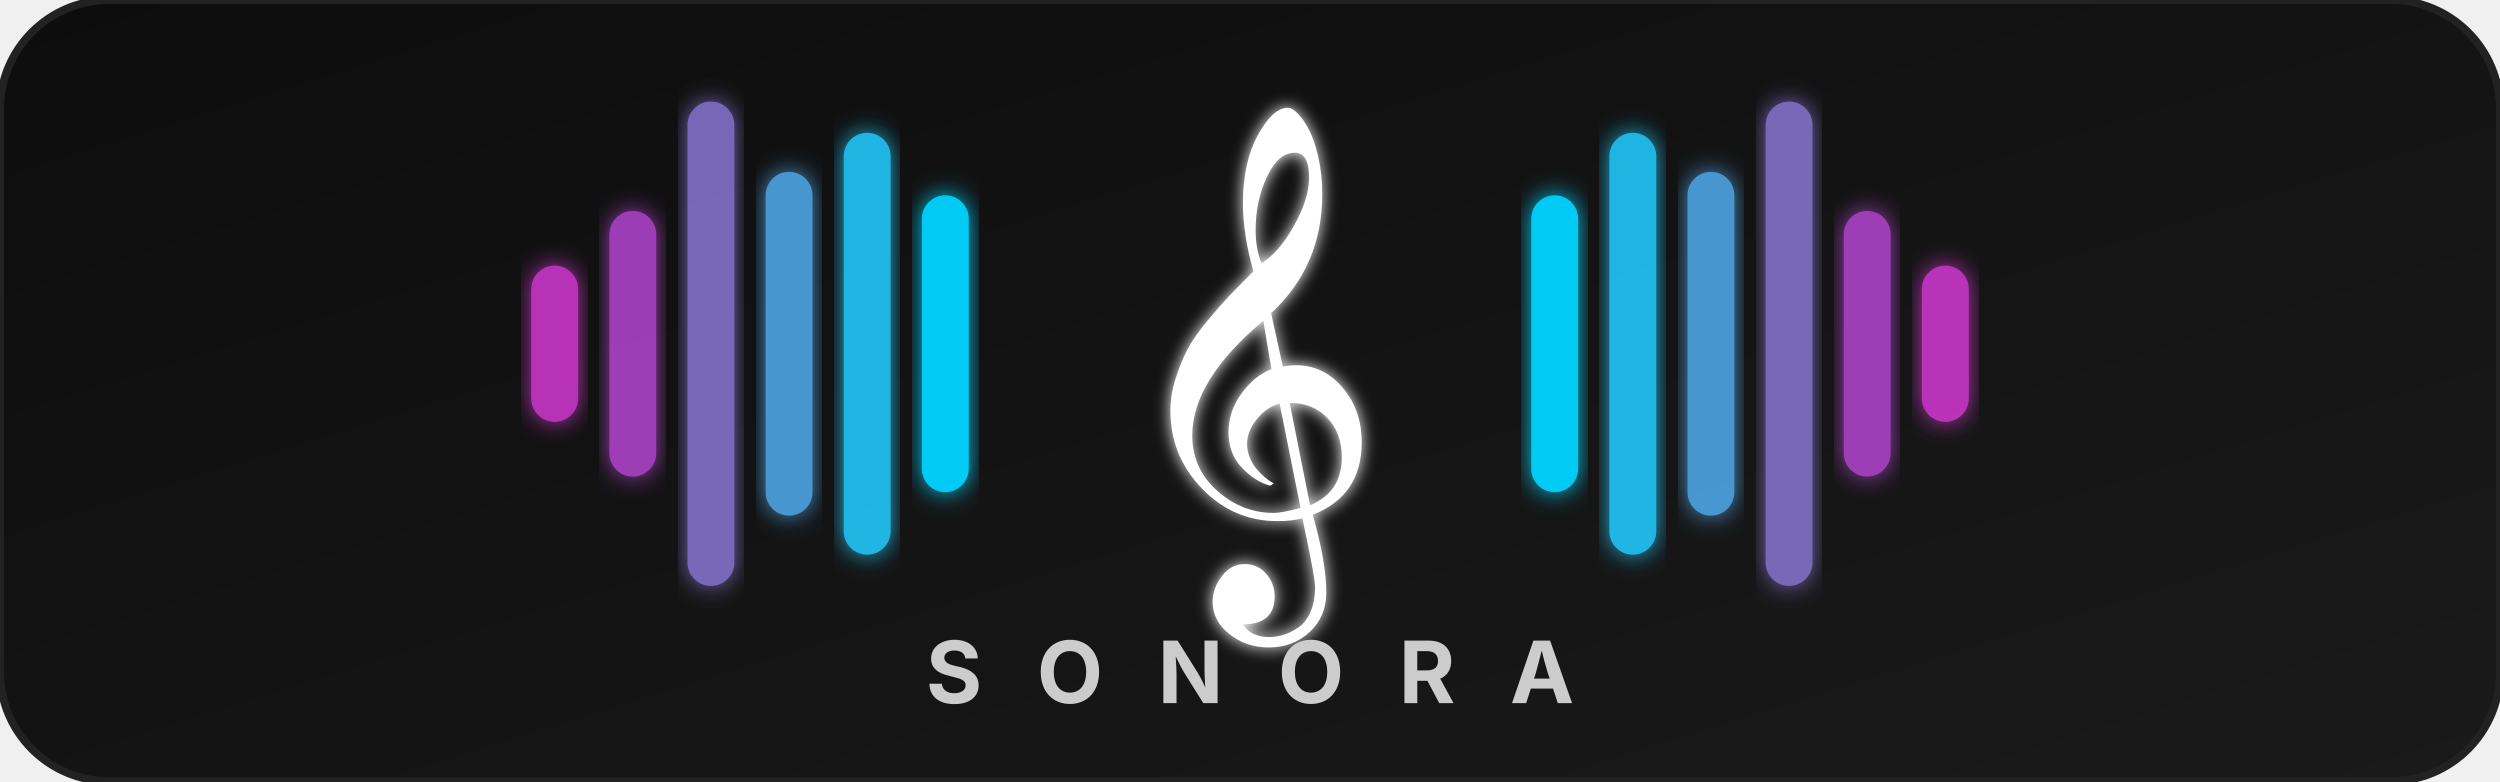
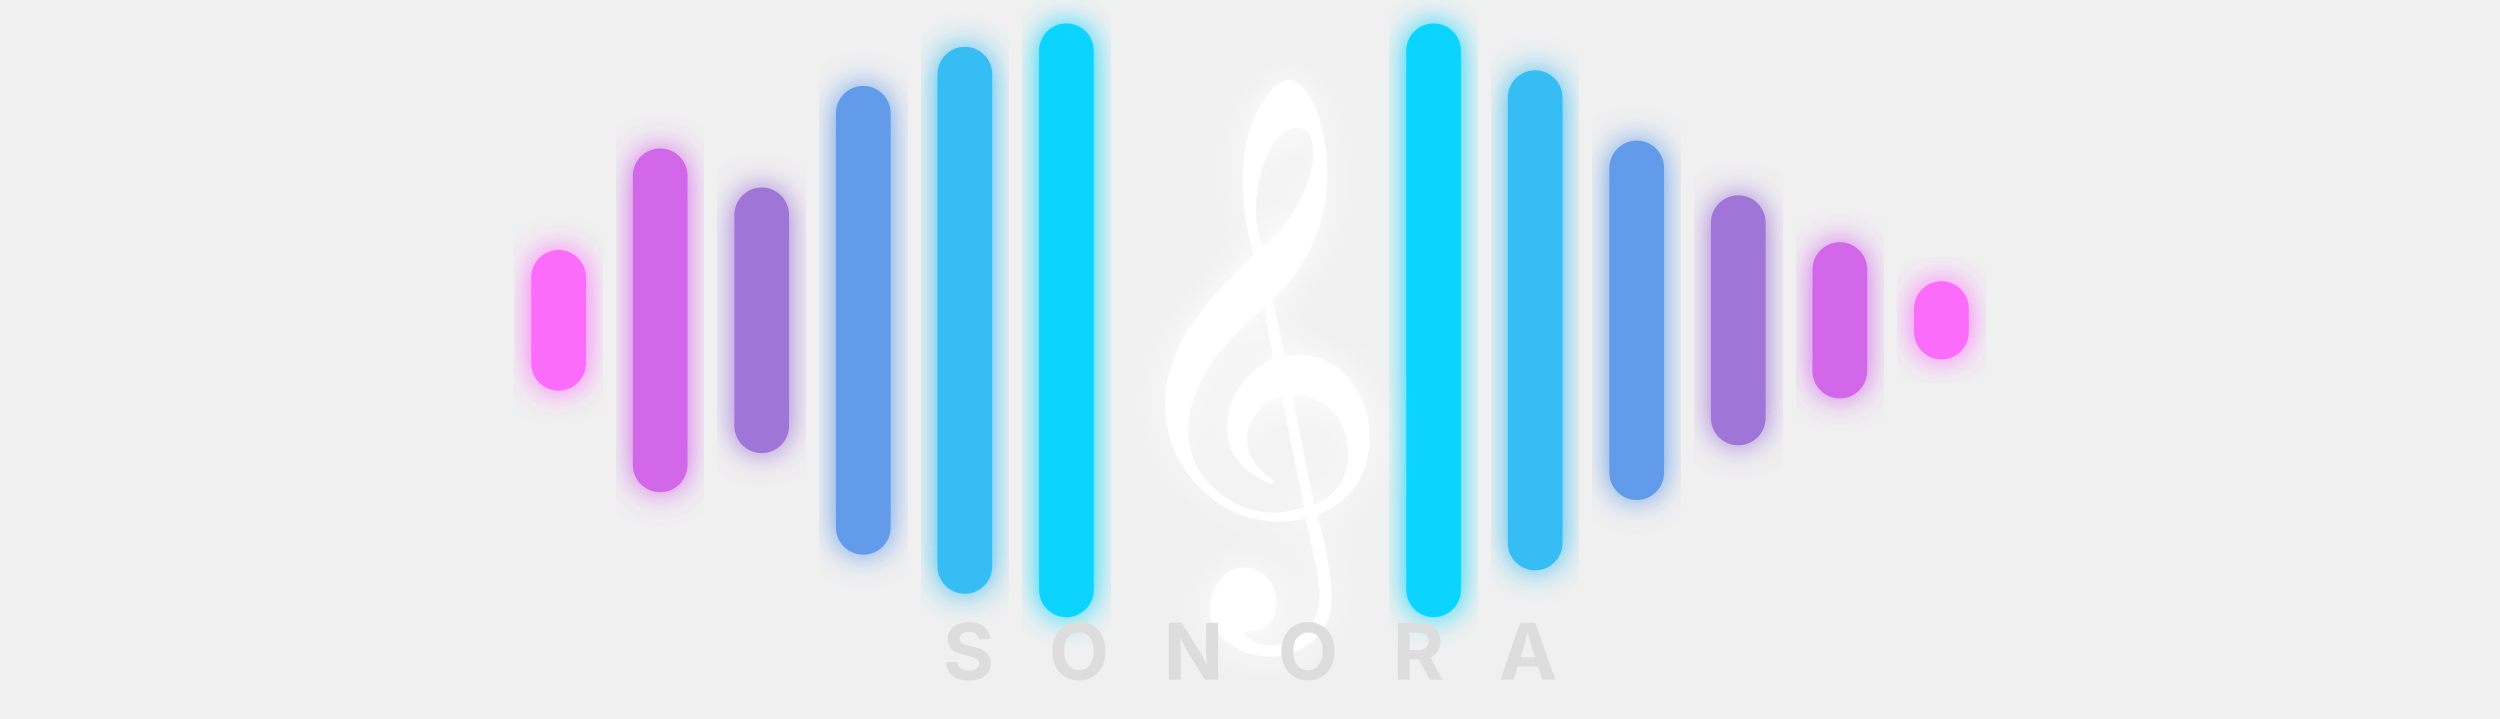
- <svg xmlns="http://www.w3.org/2000/svg" viewBox="0 0 320 100" width="320" height="100">
+ <svg xmlns="http://www.w3.org/2000/svg" viewBox="0 0 320 92" width="320" height="92">
  <defs>
-     <linearGradient id="bgGrad" x1="0%" y1="0%" x2="100%" y2="100%">
-       <stop offset="0%" style="stop-color:#0d0d0d" />
-       <stop offset="100%" style="stop-color:#1a1a1a" />
-     </linearGradient>
-     <filter id="glow" x="-20%" y="-20%" width="140%" height="140%">
-       <feGaussianBlur stdDeviation="1.5" result="blur" />
+     <filter id="glow" x="-30%" y="-30%" width="160%" height="160%">
+       <feGaussianBlur stdDeviation="2" result="blur" />
      <feMerge>
        <feMergeNode in="blur" />
        <feMergeNode in="SourceGraphic" />
      </feMerge>
    </filter>
-     <filter id="textGlow" x="-10%" y="-10%" width="120%" height="120%">
-       <feGaussianBlur stdDeviation="1" result="blur" />
+     <filter id="clefGlow" x="-20%" y="-20%" width="140%" height="140%">
+       <feGaussianBlur stdDeviation="2.5" result="blur" />
      <feMerge>
        <feMergeNode in="blur" />
        <feMergeNode in="SourceGraphic" />
      </feMerge>
    </filter>
  </defs>
-   <rect width="320" height="100" rx="14" fill="url(#bgGrad)" stroke="#222" stroke-width="1" />
-   <rect x="118" y="25" width="6" height="38" rx="3" fill="#00d4ff" filter="url(#glow)" opacity="0.95" />
-   <rect x="108" y="17" width="6" height="54" rx="3" fill="#22c2f4" filter="url(#glow)" opacity="0.92" />
-   <rect x="98" y="22" width="6" height="44" rx="3" fill="#50a8e8" filter="url(#glow)" opacity="0.88" />
-   <rect x="88" y="13" width="6" height="62" rx="3" fill="#8878d4" filter="url(#glow)" opacity="0.85" />
-   <rect x="78" y="27" width="6" height="34" rx="3" fill="#bf48e0" filter="url(#glow)" opacity="0.80" />
-   <rect x="68" y="34" width="6" height="20" rx="3" fill="#ff40ff" filter="url(#glow)" opacity="0.70" />
-   <rect x="196" y="25" width="6" height="38" rx="3" fill="#00d4ff" filter="url(#glow)" opacity="0.95" />
-   <rect x="206" y="17" width="6" height="54" rx="3" fill="#22c2f4" filter="url(#glow)" opacity="0.92" />
-   <rect x="216" y="22" width="6" height="44" rx="3" fill="#50a8e8" filter="url(#glow)" opacity="0.88" />
-   <rect x="226" y="13" width="6" height="62" rx="3" fill="#8878d4" filter="url(#glow)" opacity="0.85" />
-   <rect x="236" y="27" width="6" height="34" rx="3" fill="#bf48e0" filter="url(#glow)" opacity="0.80" />
-   <rect x="246" y="34" width="6" height="20" rx="3" fill="#ff40ff" filter="url(#glow)" opacity="0.70" />
-   <text x="160" y="66" font-size="58" text-anchor="middle" fill="white" font-family="Georgia, 'Times New Roman', serif" filter="url(#textGlow)">𝄞</text>
-   <text x="160" y="90" font-size="11" text-anchor="middle" fill="#cccccc" font-family="'Inter', 'Helvetica Neue', Arial, sans-serif" letter-spacing="7" font-weight="700">SONORA</text>
+   <rect x="68" y="32" width="7" height="18" rx="3.5" fill="#ff40ff" filter="url(#glow)" opacity="0.75" />
+   <rect x="81" y="19" width="7" height="44" rx="3.5" fill="#cc44e8" filter="url(#glow)" opacity="0.80" />
+   <rect x="94" y="24" width="7" height="34" rx="3.5" fill="#9060d4" filter="url(#glow)" opacity="0.85" />
+   <rect x="107" y="11" width="7" height="60" rx="3.5" fill="#5090e8" filter="url(#glow)" opacity="0.88" />
+   <rect x="120" y="6" width="7" height="70" rx="3.5" fill="#28b8f4" filter="url(#glow)" opacity="0.92" />
+   <rect x="133" y="3" width="7" height="76" rx="3.5" fill="#00d4ff" filter="url(#glow)" opacity="0.95" />
+   <rect x="180" y="3" width="7" height="76" rx="3.5" fill="#00d4ff" filter="url(#glow)" opacity="0.95" />
+   <rect x="193" y="9" width="7" height="64" rx="3.5" fill="#28b8f4" filter="url(#glow)" opacity="0.92" />
+   <rect x="206" y="18" width="7" height="46" rx="3.5" fill="#5090e8" filter="url(#glow)" opacity="0.88" />
+   <rect x="219" y="25" width="7" height="32" rx="3.5" fill="#9060d4" filter="url(#glow)" opacity="0.85" />
+   <rect x="232" y="31" width="7" height="20" rx="3.5" fill="#cc44e8" filter="url(#glow)" opacity="0.80" />
+   <rect x="245" y="36" width="7" height="10" rx="3.5" fill="#ff40ff" filter="url(#glow)" opacity="0.75" />
+   <text x="160" y="66" font-size="62" text-anchor="middle" fill="white" font-family="Georgia, 'Times New Roman', serif" filter="url(#clefGlow)">𝄞</text>
+   <text x="160" y="87" font-size="10" text-anchor="middle" fill="#dddddd" font-family="'Inter', 'Helvetica Neue', Arial, sans-serif" letter-spacing="7" font-weight="700">SONORA</text>
</svg>
